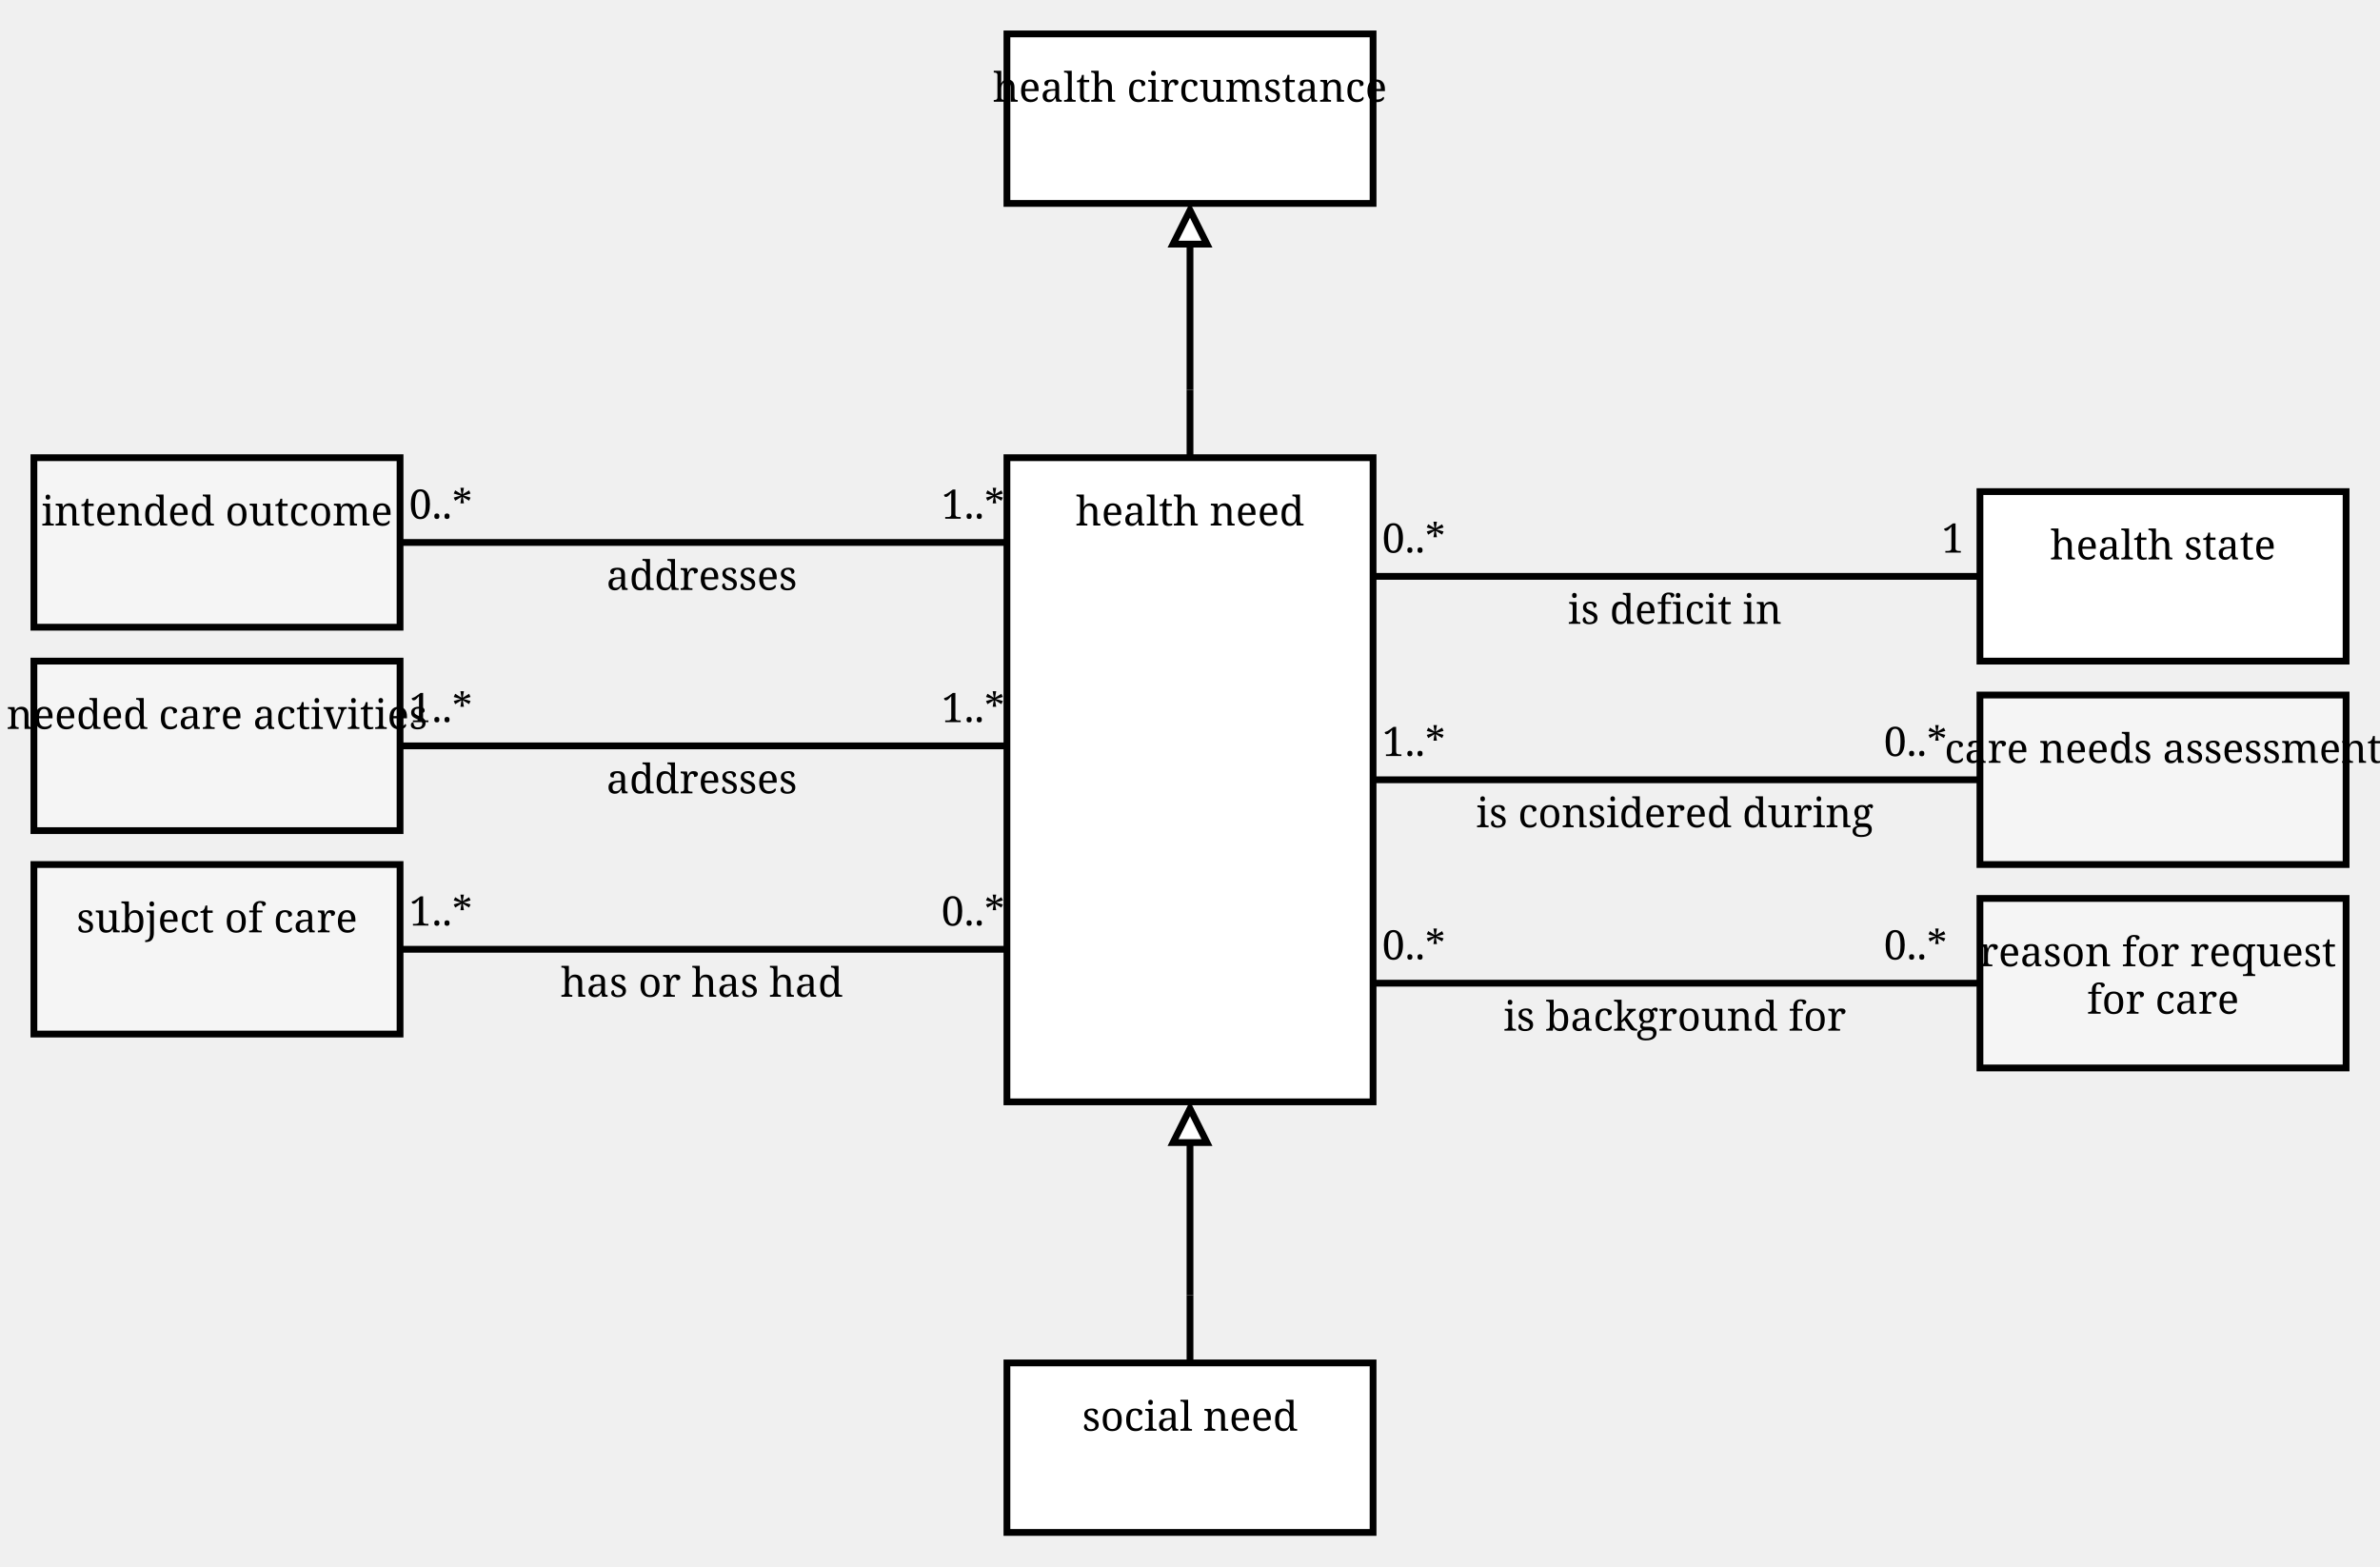
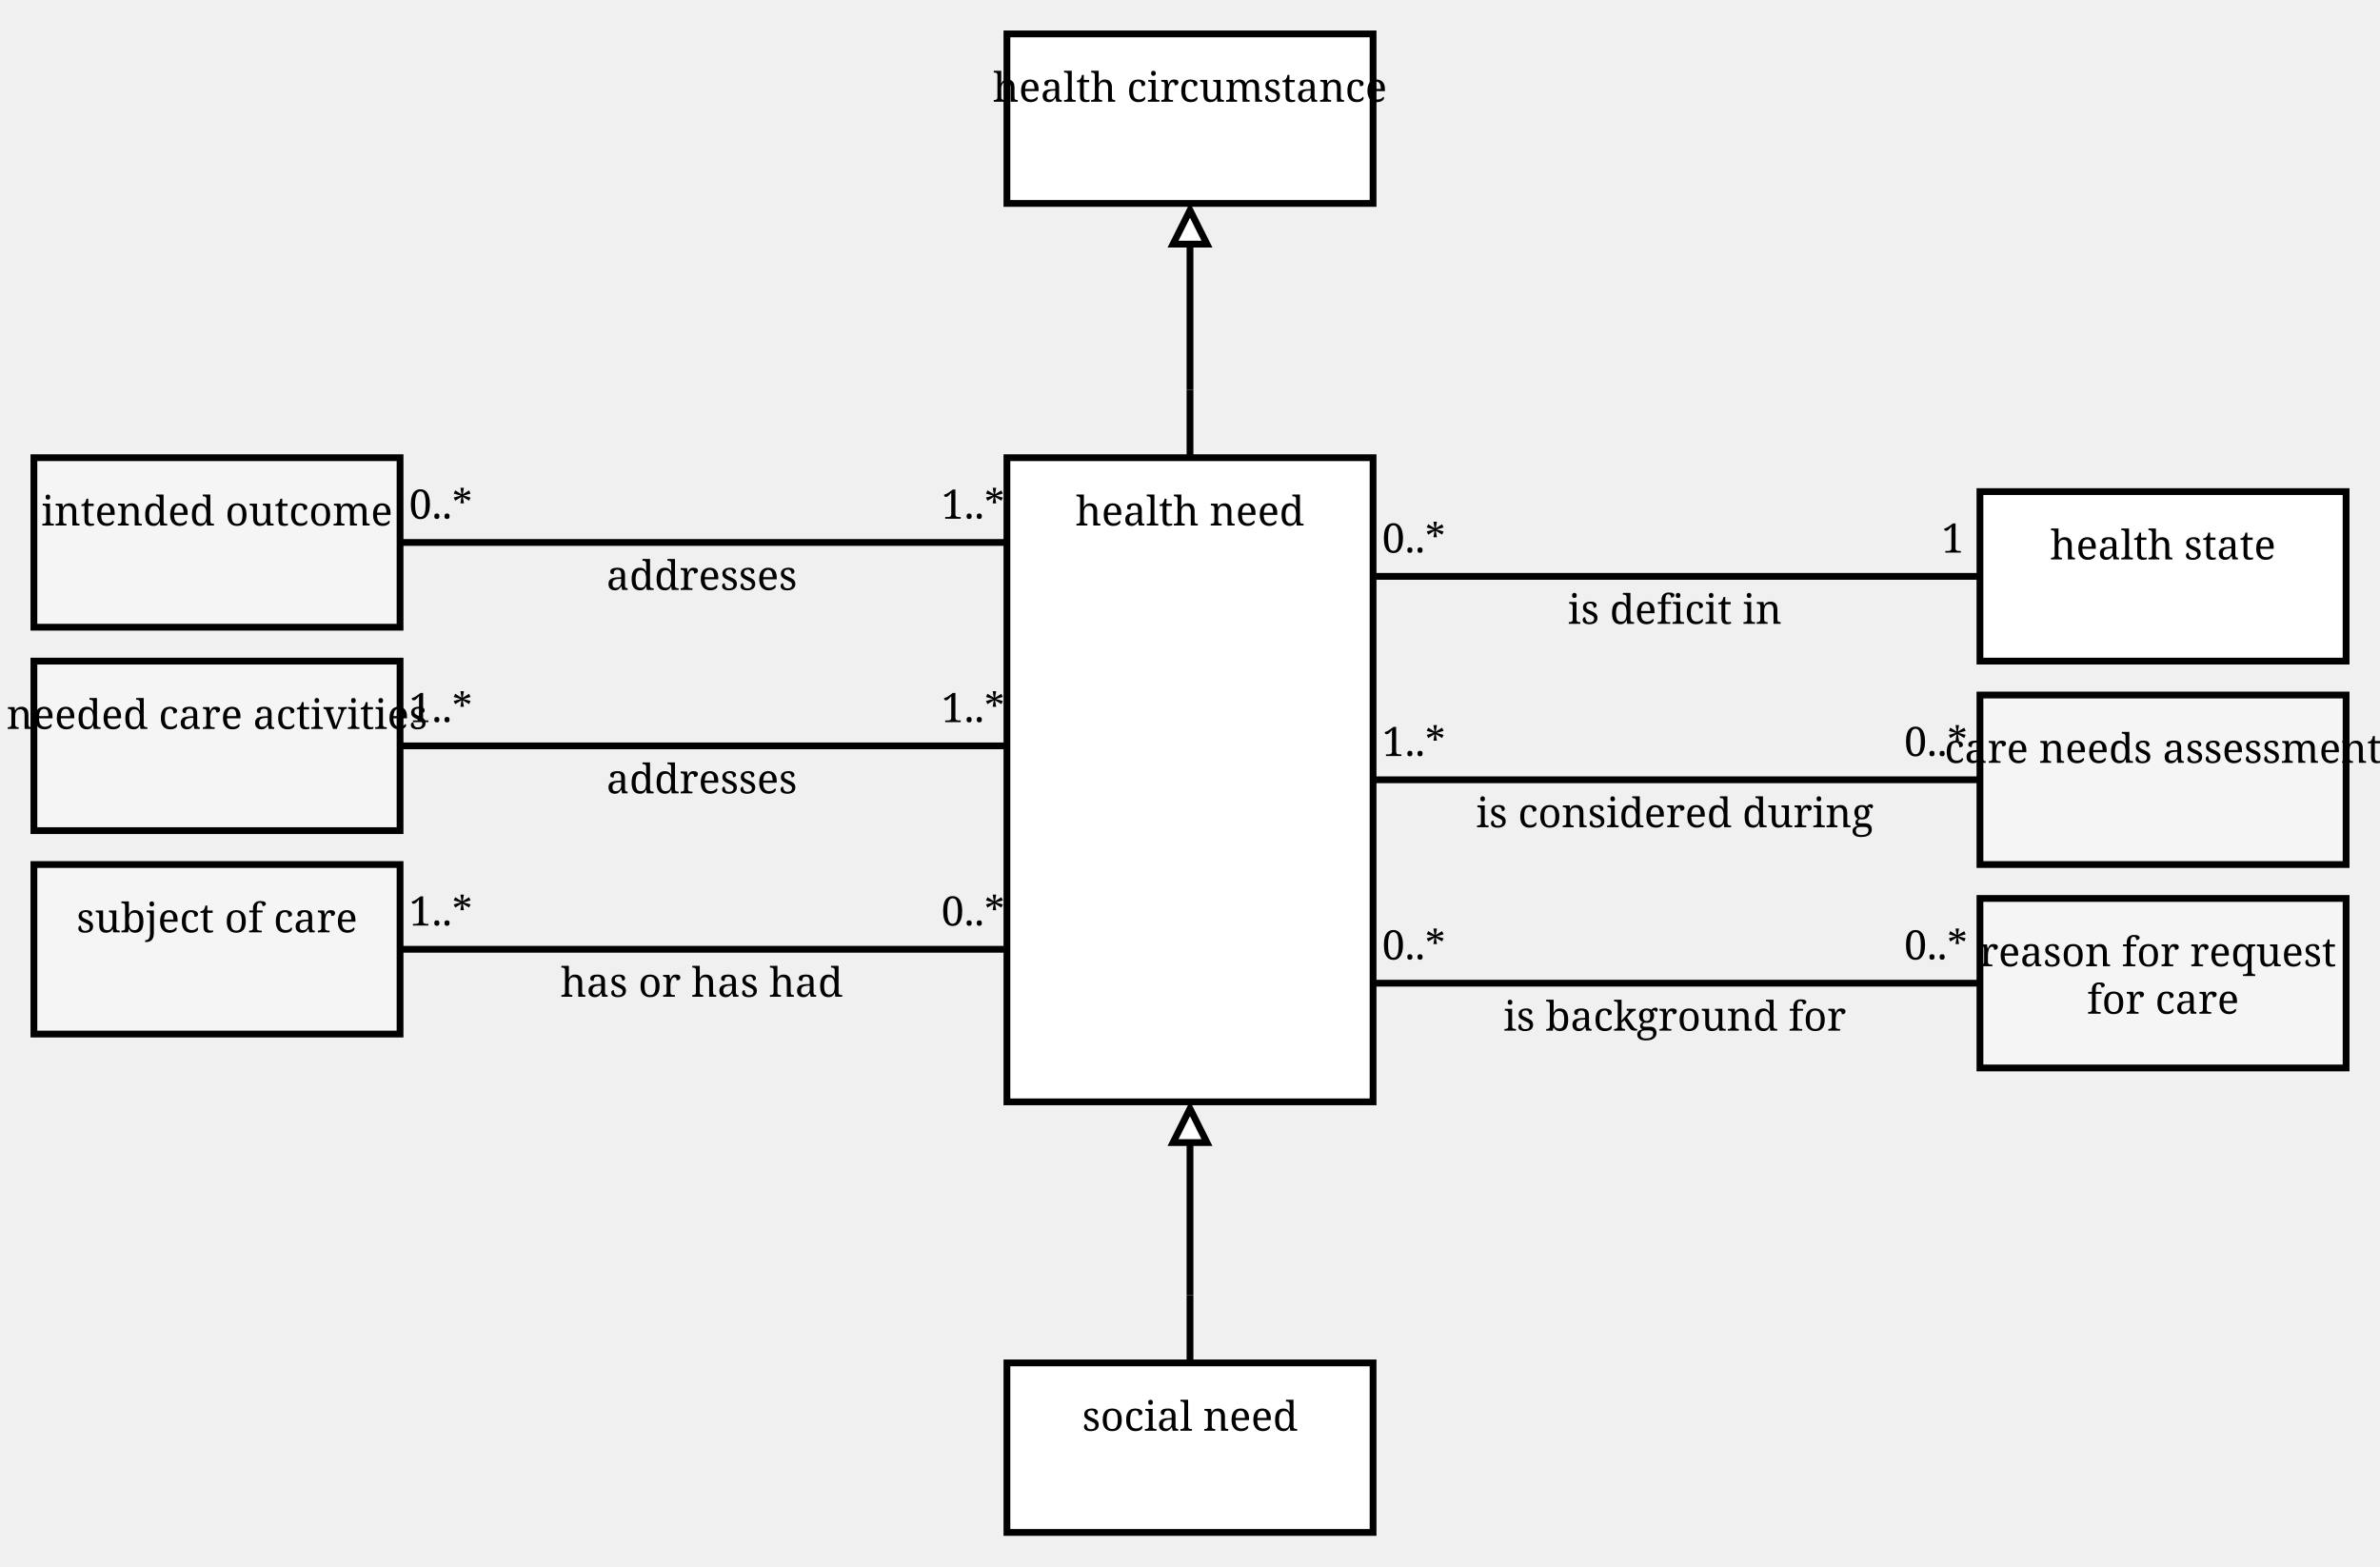
<svg xmlns="http://www.w3.org/2000/svg" xmlns:xlink="http://www.w3.org/1999/xlink" version="1.1" viewBox="0 0 702 462" aria-labelledby="title desc" role="img">
  <g>
    <a xlink:href="health circumstance.svg" role="link">
      <rect x="297" y="10" width="108" height="50" fill="white" stroke="black" stroke-width="2" />
      <text x="351" y="30" text-anchor="middle" font-family="Cambria" font-size="12" fill="black">
        <tspan x="351" y="30" text-anchor="middle">health circumstance</tspan>
      </text>
    </a>
  </g>
  <line x1="351" y1="135" x2="351" y2="115" stroke="black" stroke-width="2" />
  <line x1="351" y1="62" x2="351" y2="115" stroke="black" stroke-width="2" />
  <line x1="351" y1="115" x2="351" y2="115" stroke="black" stroke-width="2" />
  <polygon points="351,62 346,72 356,72" fill="white" stroke="black" stroke-width="2" />
  <g>
    <line x1="118" y1="160" x2="297" y2="160" stroke="black" stroke-width="2" />
    <text x="130" y="153" text-anchor="middle" font-family="Cambria" font-size="12" fill="black">
      <tspan x="130" y="153" text-anchor="middle">0..*</tspan>
    </text>
    <text x="287" y="153" text-anchor="middle" font-family="Cambria" font-size="12" fill="black">
      <tspan x="287" y="153" text-anchor="middle">1..*</tspan>
    </text>
    <text x="207" y="174" text-anchor="middle" font-family="Cambria" font-size="12" fill="black">
      <tspan x="207" y="174" text-anchor="middle">addresses</tspan>
    </text>
  </g>
  <g>
    <a xlink:href="intended outcome.svg" role="link">
      <rect x="10" y="135" width="108" height="50" fill="whitesmoke" stroke="black" stroke-width="2" />
      <text x="64" y="155" text-anchor="middle" font-family="Cambria" font-size="12" fill="black">
        <tspan x="64" y="155" text-anchor="middle">intended outcome</tspan>
      </text>
    </a>
  </g>
  <g>
    <line x1="118" y1="220" x2="297" y2="220" stroke="black" stroke-width="2" />
    <text x="130" y="213" text-anchor="middle" font-family="Cambria" font-size="12" fill="black">
      <tspan x="130" y="213" text-anchor="middle">1..*</tspan>
    </text>
    <text x="287" y="213" text-anchor="middle" font-family="Cambria" font-size="12" fill="black">
      <tspan x="287" y="213" text-anchor="middle">1..*</tspan>
    </text>
    <text x="207" y="234" text-anchor="middle" font-family="Cambria" font-size="12" fill="black">
      <tspan x="207" y="234" text-anchor="middle">addresses</tspan>
    </text>
  </g>
  <g>
    <a xlink:href="needed care activities.svg" role="link">
      <rect x="10" y="195" width="108" height="50" fill="whitesmoke" stroke="black" stroke-width="2" />
      <text x="64" y="215" text-anchor="middle" font-family="Cambria" font-size="12" fill="black">
        <tspan x="64" y="215" text-anchor="middle">needed care activities</tspan>
      </text>
    </a>
  </g>
  <g>
    <line x1="118" y1="280" x2="297" y2="280" stroke="black" stroke-width="2" />
    <text x="130" y="273" text-anchor="middle" font-family="Cambria" font-size="12" fill="black">
      <tspan x="130" y="273" text-anchor="middle">1..*</tspan>
    </text>
    <text x="287" y="273" text-anchor="middle" font-family="Cambria" font-size="12" fill="black">
      <tspan x="287" y="273" text-anchor="middle">0..*</tspan>
    </text>
    <text x="207" y="294" text-anchor="middle" font-family="Cambria" font-size="12" fill="black">
      <tspan x="207" y="294" text-anchor="middle">has or has had</tspan>
    </text>
  </g>
  <g>
    <a xlink:href="subject of care.svg" role="link">
      <rect x="10" y="255" width="108" height="50" fill="whitesmoke" stroke="black" stroke-width="2" />
      <text x="64" y="275" text-anchor="middle" font-family="Cambria" font-size="12" fill="black">
        <tspan x="64" y="275" text-anchor="middle">subject of care</tspan>
      </text>
    </a>
  </g>
  <g>
    <line x1="405" y1="170" x2="584" y2="170" stroke="black" stroke-width="2" />
    <text x="417" y="163" text-anchor="middle" font-family="Cambria" font-size="12" fill="black">
      <tspan x="417" y="163" text-anchor="middle">0..*</tspan>
    </text>
    <text x="576" y="163" text-anchor="middle" font-family="Cambria" font-size="12" fill="black">
      <tspan x="576" y="163" text-anchor="middle">1</tspan>
    </text>
    <text x="494" y="184" text-anchor="middle" font-family="Cambria" font-size="12" fill="black">
      <tspan x="494" y="184" text-anchor="middle">is deficit in</tspan>
    </text>
  </g>
  <g>
    <a xlink:href="health state.svg" role="link">
      <rect x="584" y="145" width="108" height="50" fill="white" stroke="black" stroke-width="2" />
      <text x="638" y="165" text-anchor="middle" font-family="Cambria" font-size="12" fill="black">
        <tspan x="638" y="165" text-anchor="middle">health state</tspan>
      </text>
    </a>
  </g>
  <g>
    <line x1="405" y1="230" x2="584" y2="230" stroke="black" stroke-width="2" />
    <text x="417" y="223" text-anchor="middle" font-family="Cambria" font-size="12" fill="black">
      <tspan x="417" y="223" text-anchor="middle">1..*</tspan>
    </text>
-     <text x="565" y="223" text-anchor="middle" font-family="Cambria" font-size="12" fill="black">
-       <tspan x="565" y="223" text-anchor="middle">0..*</tspan>
+     <text x="571" y="223" text-anchor="middle" font-family="Cambria" font-size="12" fill="black">
+       <tspan x="571" y="223" text-anchor="middle">0..*</tspan>
    </text>
    <text x="494" y="244" text-anchor="middle" font-family="Cambria" font-size="12" fill="black">
      <tspan x="494" y="244" text-anchor="middle">is considered during</tspan>
    </text>
  </g>
  <g>
    <a xlink:href="care needs assessment.svg" role="link">
      <rect x="584" y="205" width="108" height="50" fill="whitesmoke" stroke="black" stroke-width="2" />
      <text x="638" y="225" text-anchor="middle" font-family="Cambria" font-size="12" fill="black">
        <tspan x="638" y="225" text-anchor="middle">care needs assessment</tspan>
      </text>
    </a>
  </g>
  <g>
    <line x1="405" y1="290" x2="584" y2="290" stroke="black" stroke-width="2" />
    <text x="417" y="283" text-anchor="middle" font-family="Cambria" font-size="12" fill="black">
      <tspan x="417" y="283" text-anchor="middle">0..*</tspan>
    </text>
-     <text x="565" y="283" text-anchor="middle" font-family="Cambria" font-size="12" fill="black">
-       <tspan x="565" y="283" text-anchor="middle">0..*</tspan>
+     <text x="571" y="283" text-anchor="middle" font-family="Cambria" font-size="12" fill="black">
+       <tspan x="571" y="283" text-anchor="middle">0..*</tspan>
    </text>
    <text x="494" y="304" text-anchor="middle" font-family="Cambria" font-size="12" fill="black">
      <tspan x="494" y="304" text-anchor="middle">is background for</tspan>
    </text>
  </g>
  <g>
    <a xlink:href="reason for request for care.svg" role="link">
      <rect x="584" y="265" width="108" height="50" fill="whitesmoke" stroke="black" stroke-width="2" />
      <text x="638" y="285" text-anchor="middle" font-family="Cambria" font-size="12" fill="black">
        <tspan x="638" y="285" text-anchor="middle">reason for request</tspan>
        <tspan x="638" y="299" text-anchor="middle">for care</tspan>
      </text>
    </a>
  </g>
  <g>
    <a xlink:href="health need.svg" role="link">
      <rect x="297" y="135" width="108" height="190" fill="white" stroke="black" stroke-width="2" />
      <text x="351" y="155" text-anchor="middle" font-family="Cambria" font-size="12" fill="black">
        <tspan x="351" y="155" text-anchor="middle">health need</tspan>
      </text>
    </a>
  </g>
  <line x1="351" y1="402" x2="351" y2="382" stroke="black" stroke-width="2" />
  <line x1="351" y1="327" x2="351" y2="382" stroke="black" stroke-width="2" />
  <line x1="351" y1="382" x2="351" y2="382" stroke="black" stroke-width="2" />
  <polygon points="351,327 346,337 356,337" fill="white" stroke="black" stroke-width="2" />
  <g>
    <a xlink:href="social need.svg" role="link">
      <rect x="297" y="402" width="108" height="50" fill="white" stroke="black" stroke-width="2" />
      <text x="351" y="422" text-anchor="middle" font-family="Cambria" font-size="12" fill="black">
        <tspan x="351" y="422" text-anchor="middle">social need</tspan>
      </text>
    </a>
  </g>
</svg>
